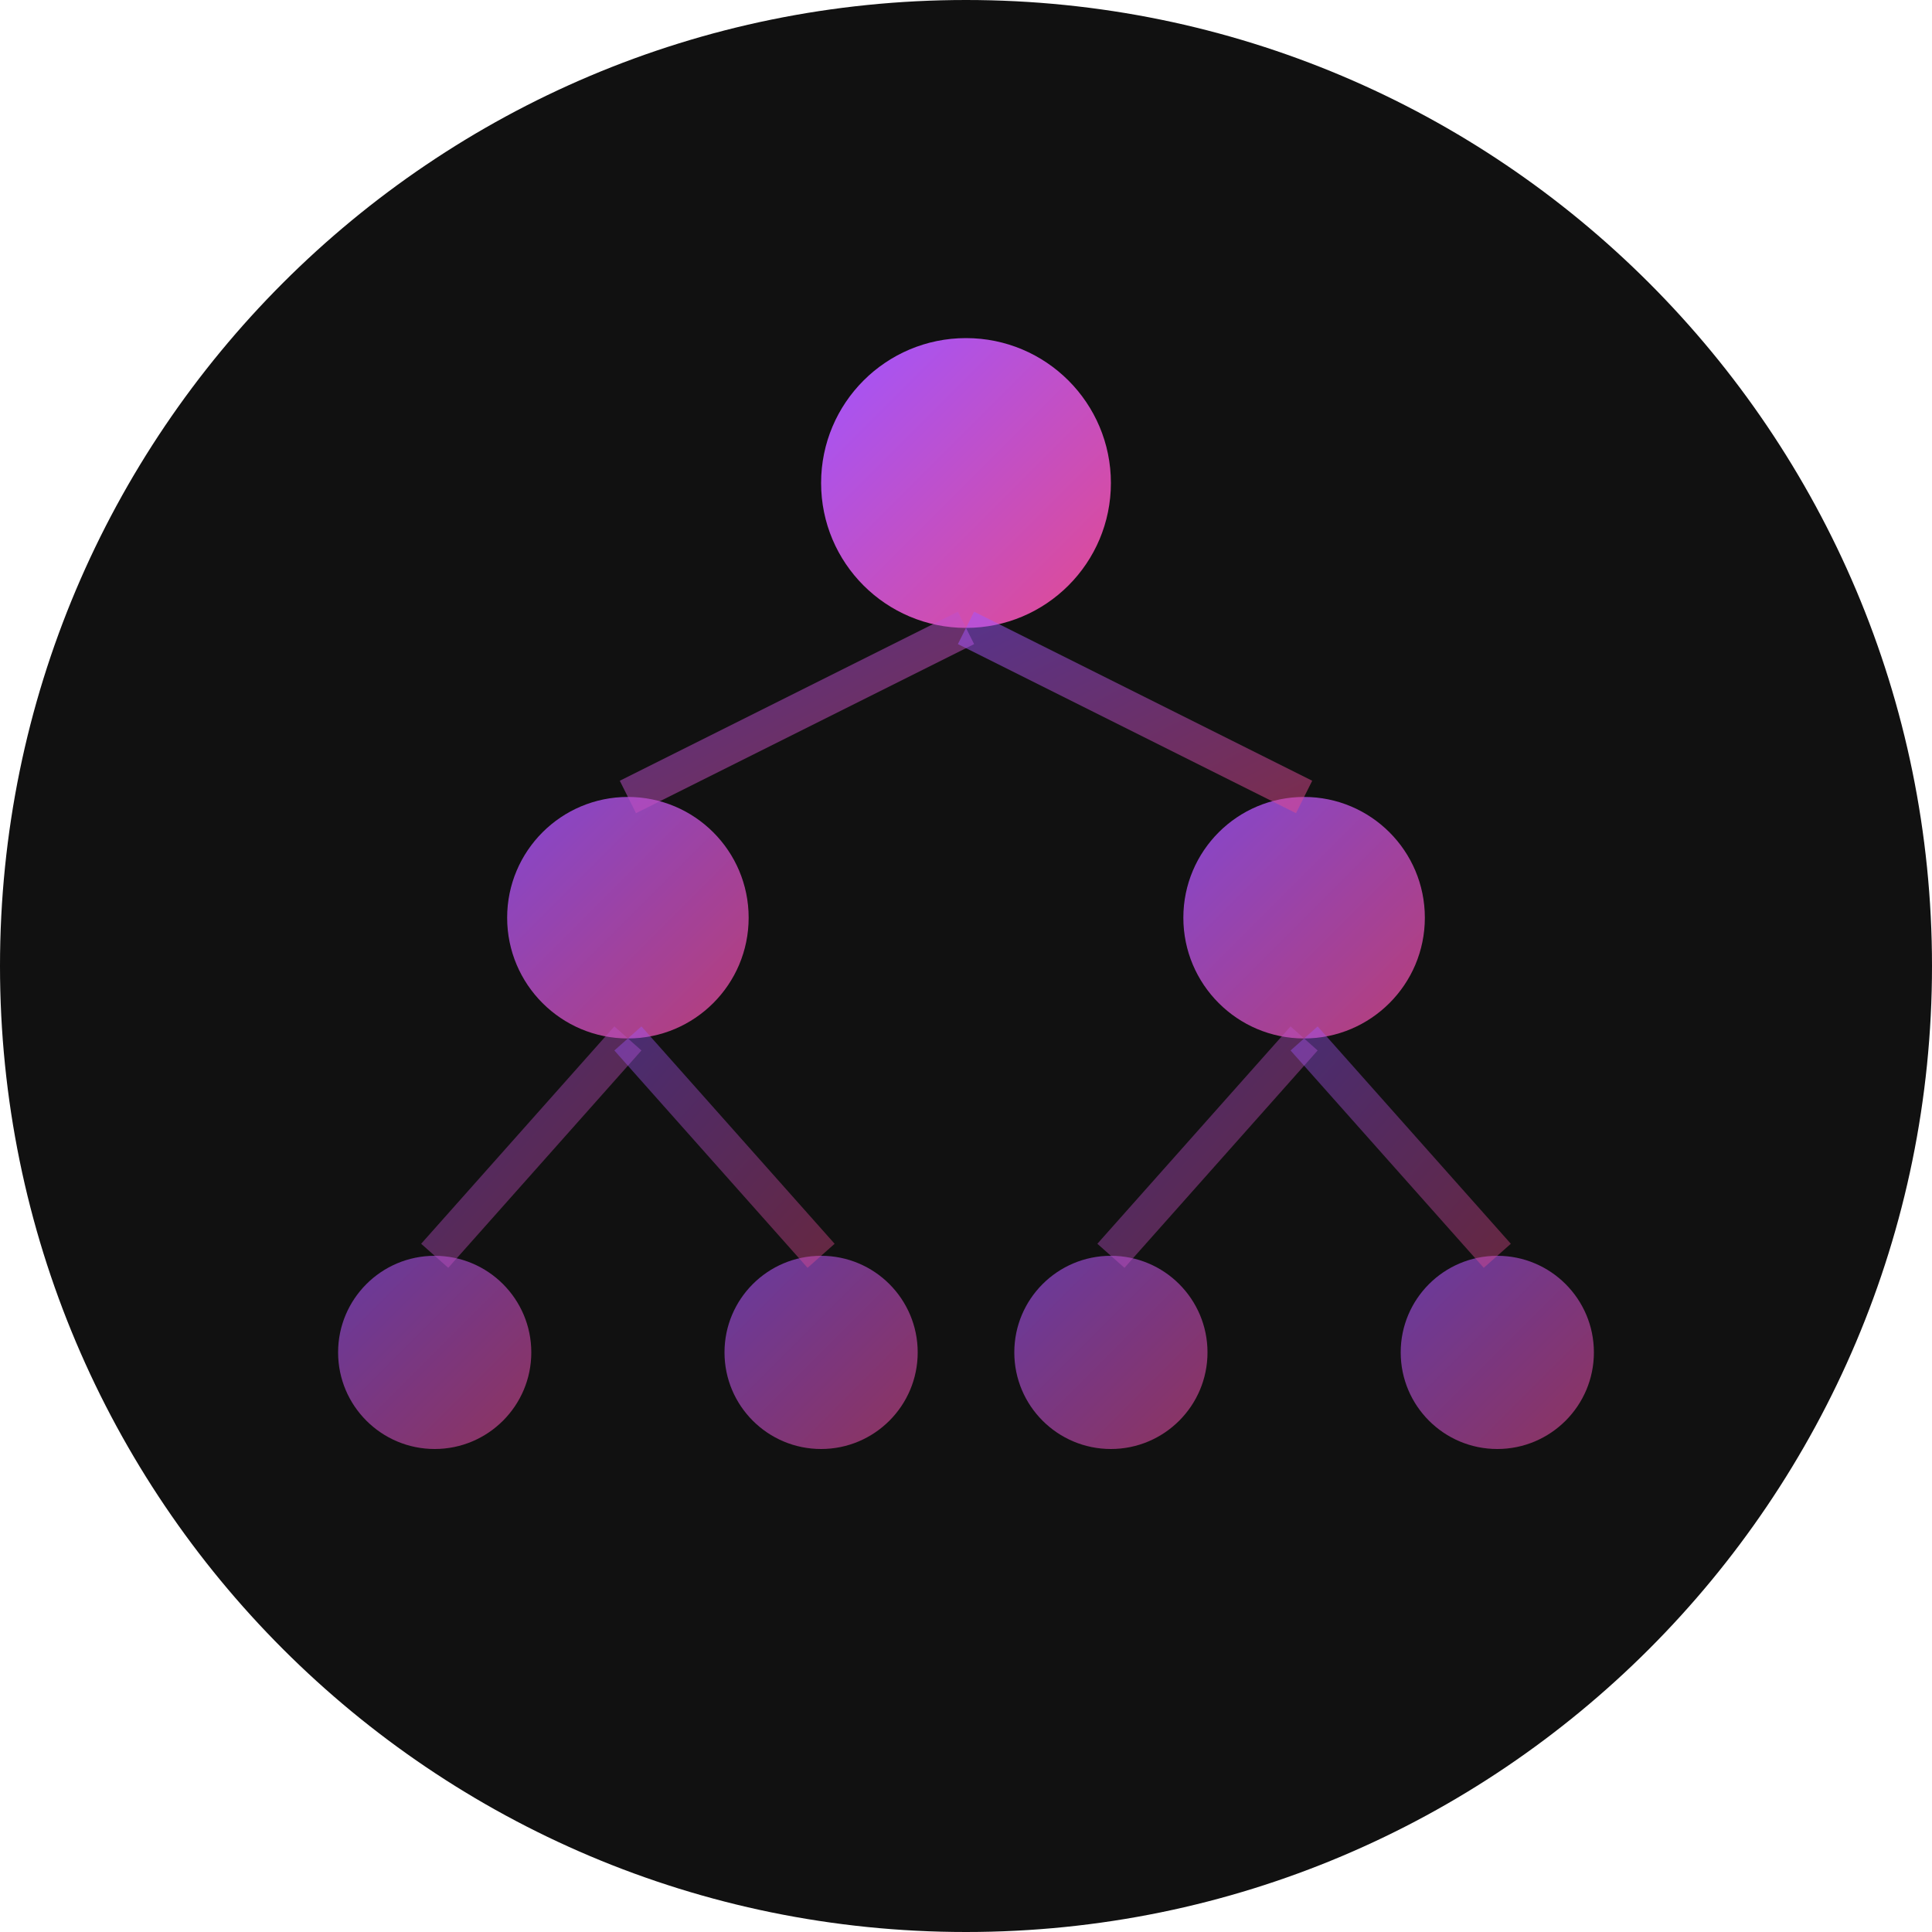
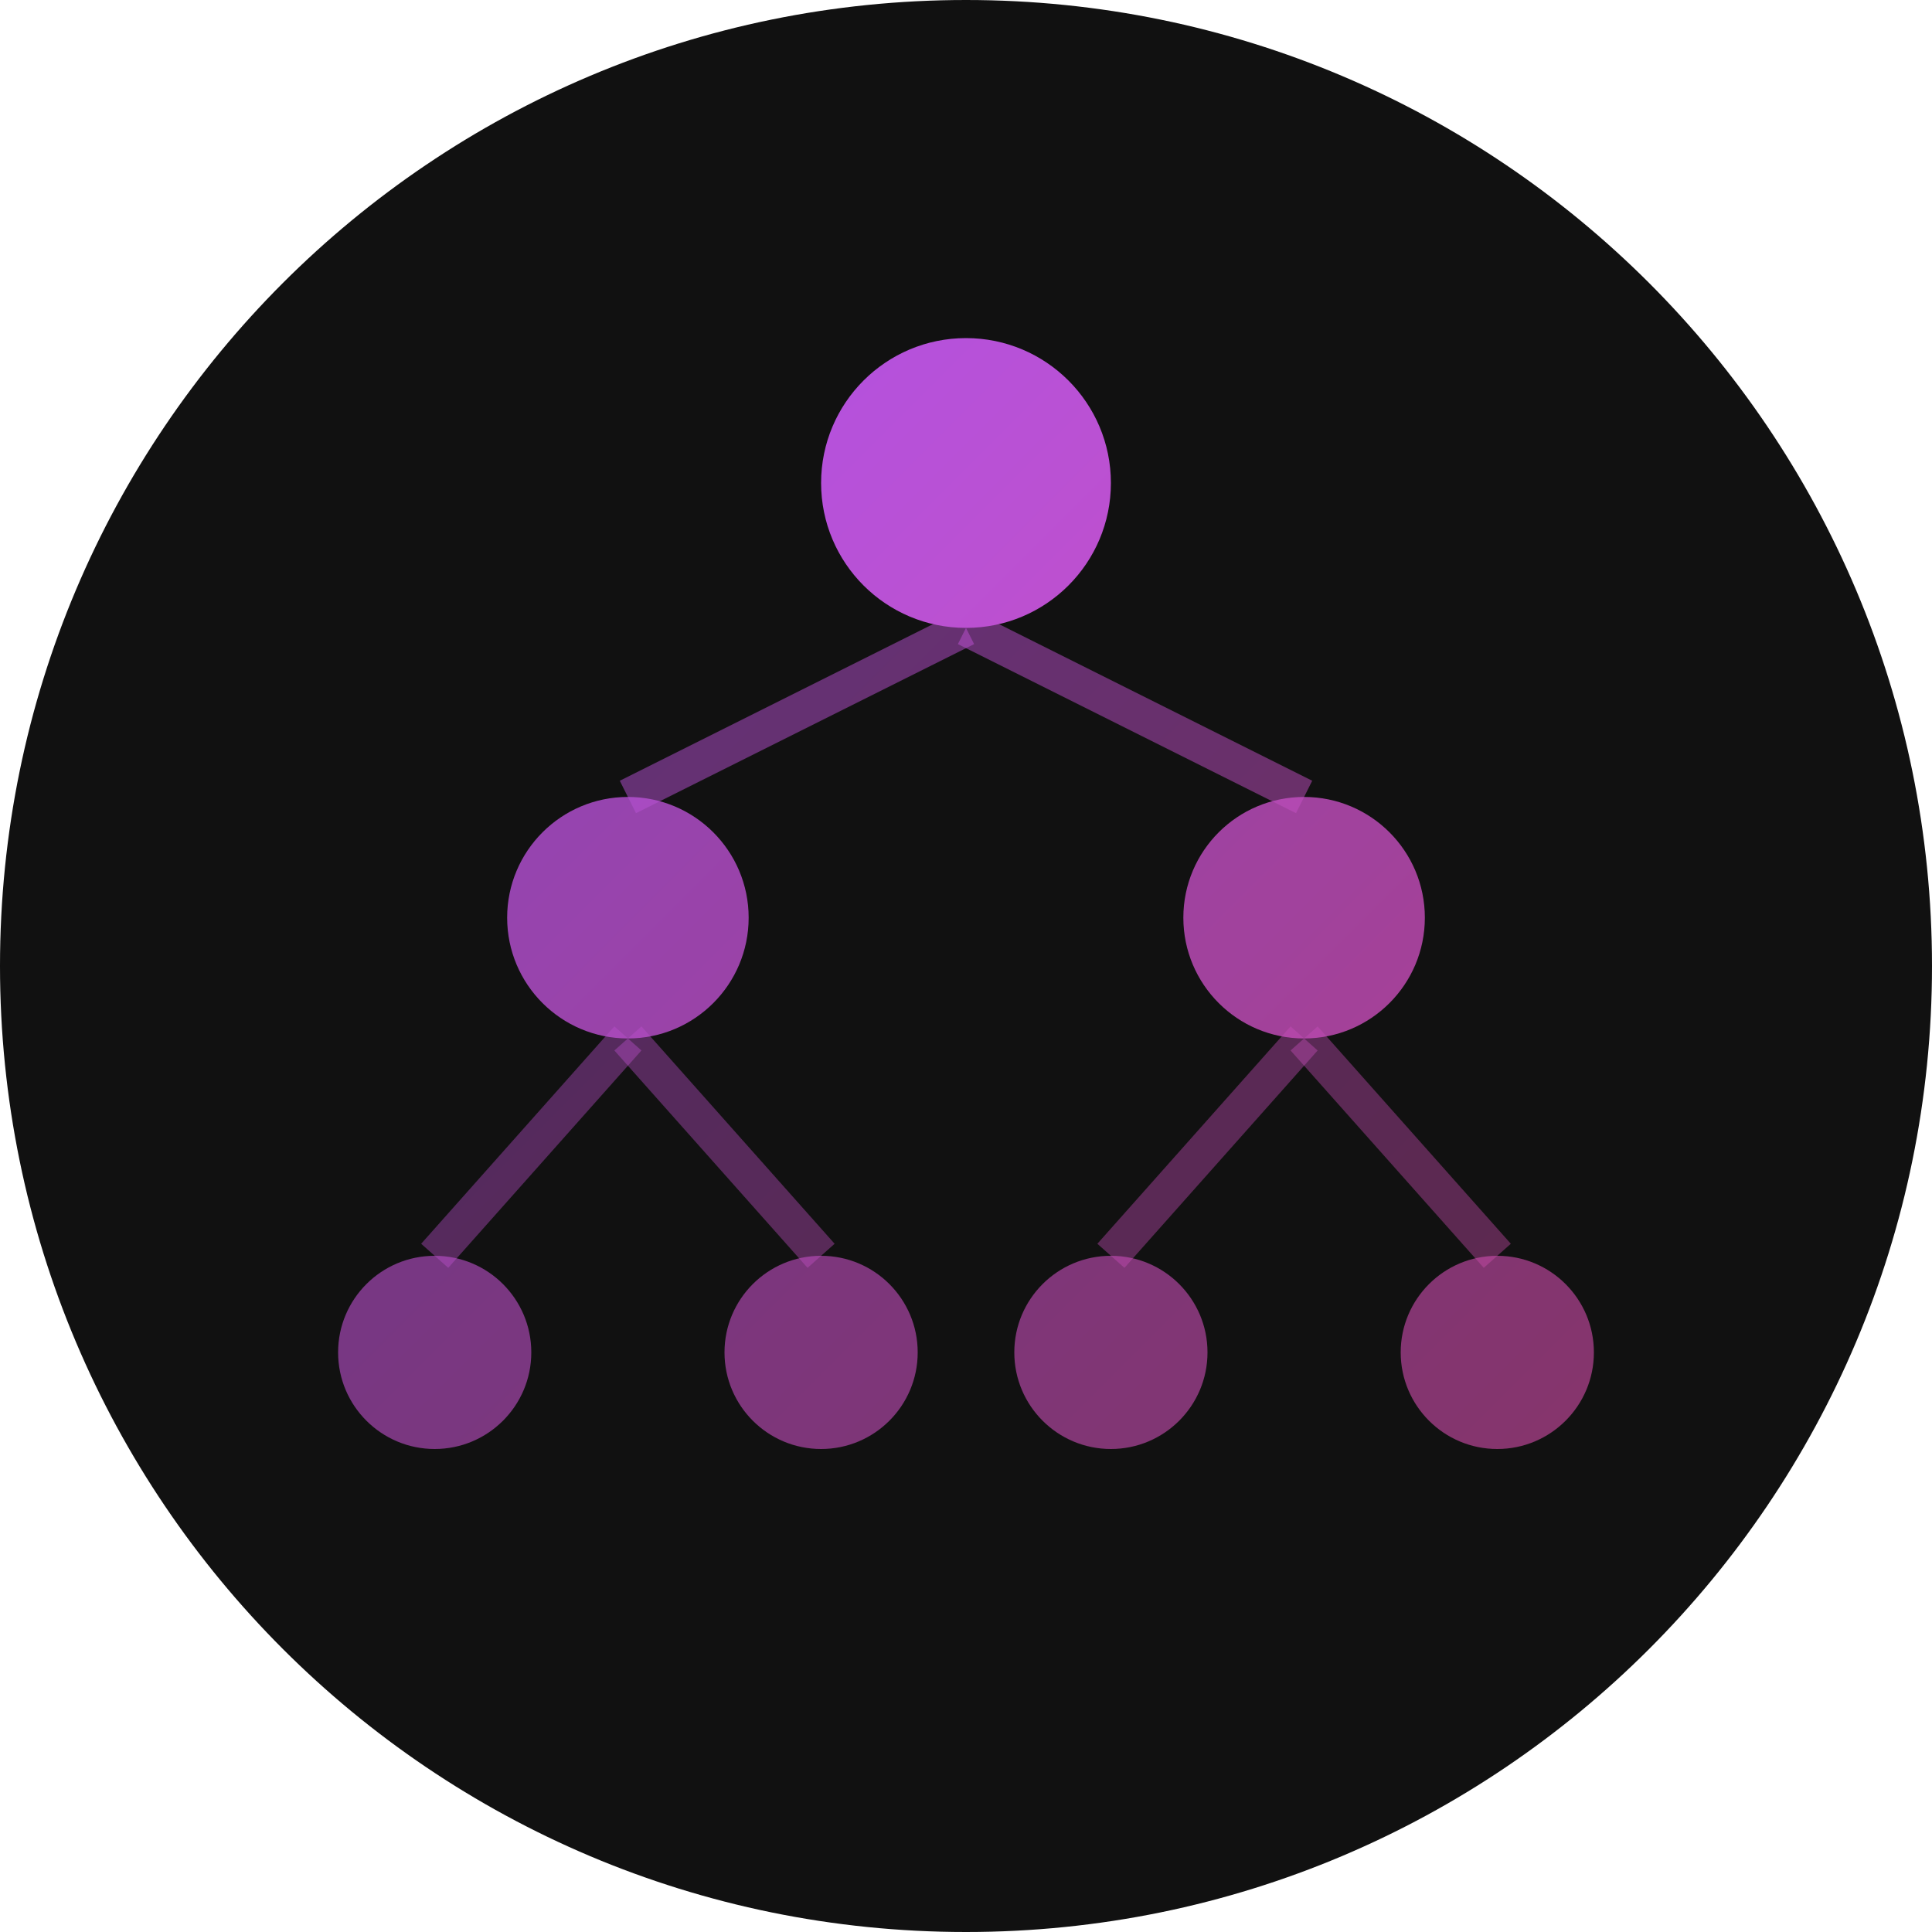
<svg xmlns="http://www.w3.org/2000/svg" viewBox="0 0 80 80" fill="none">
  <defs>
-     <linearGradient id="hierGrad" x1="0%" y1="0%" x2="100%" y2="100%">
+     <linearGradient id="hierGrad" gradientUnits="userSpaceOnUse" x1="0" y1="0" x2="80" y2="80">
      <stop offset="0%" style="stop-color:#a055ff" />
      <stop offset="100%" style="stop-color:#e24a90" />
    </linearGradient>
  </defs>
  <circle cx="40" cy="40" r="40" fill="#111" />
  <circle cx="40" cy="20" r="6" fill="url(#hierGrad)" />
  <circle cx="26" cy="38" r="5" fill="url(#hierGrad)" opacity="0.8" />
  <circle cx="54" cy="38" r="5" fill="url(#hierGrad)" opacity="0.8" />
  <circle cx="18" cy="56" r="4" fill="url(#hierGrad)" opacity="0.6" />
  <circle cx="34" cy="56" r="4" fill="url(#hierGrad)" opacity="0.6" />
  <circle cx="46" cy="56" r="4" fill="url(#hierGrad)" opacity="0.6" />
  <circle cx="62" cy="56" r="4" fill="url(#hierGrad)" opacity="0.6" />
  <line x1="40" y1="26" x2="26" y2="33" stroke="url(#hierGrad)" stroke-width="1.5" opacity="0.5" />
  <line x1="40" y1="26" x2="54" y2="33" stroke="url(#hierGrad)" stroke-width="1.5" opacity="0.5" />
  <line x1="26" y1="43" x2="18" y2="52" stroke="url(#hierGrad)" stroke-width="1.5" opacity="0.4" />
  <line x1="26" y1="43" x2="34" y2="52" stroke="url(#hierGrad)" stroke-width="1.5" opacity="0.4" />
  <line x1="54" y1="43" x2="46" y2="52" stroke="url(#hierGrad)" stroke-width="1.5" opacity="0.4" />
  <line x1="54" y1="43" x2="62" y2="52" stroke="url(#hierGrad)" stroke-width="1.5" opacity="0.4" />
</svg>
